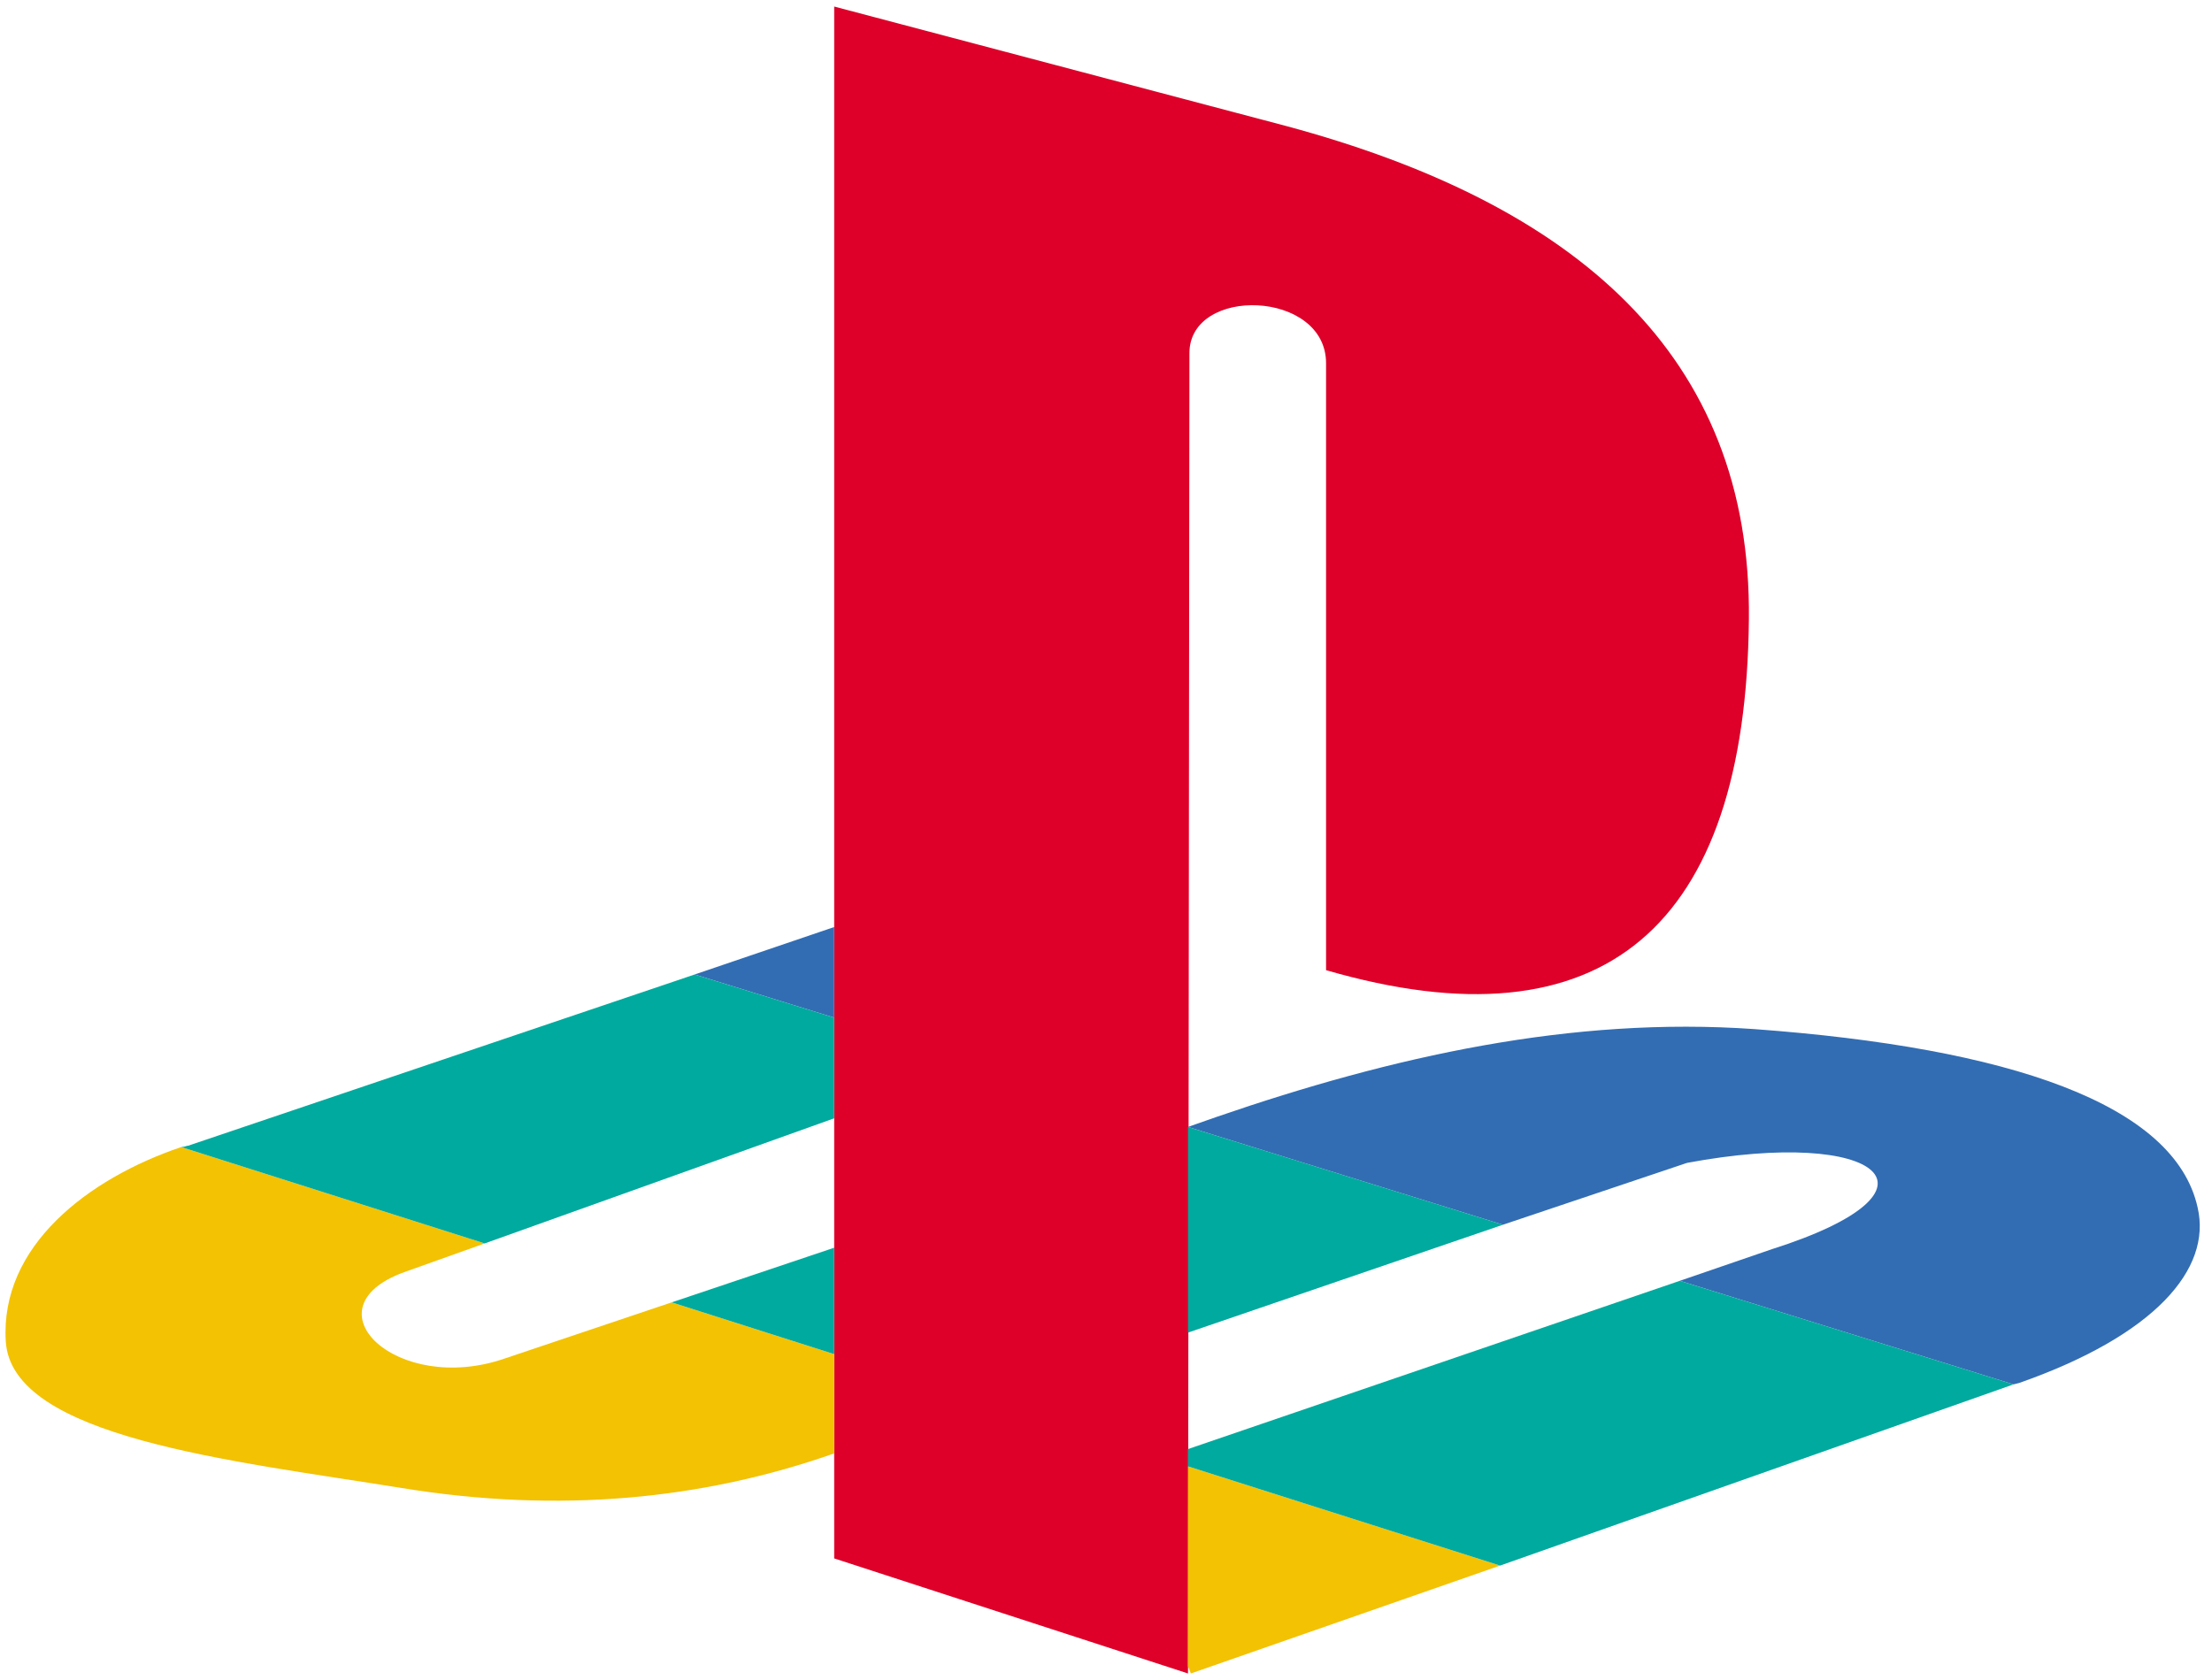
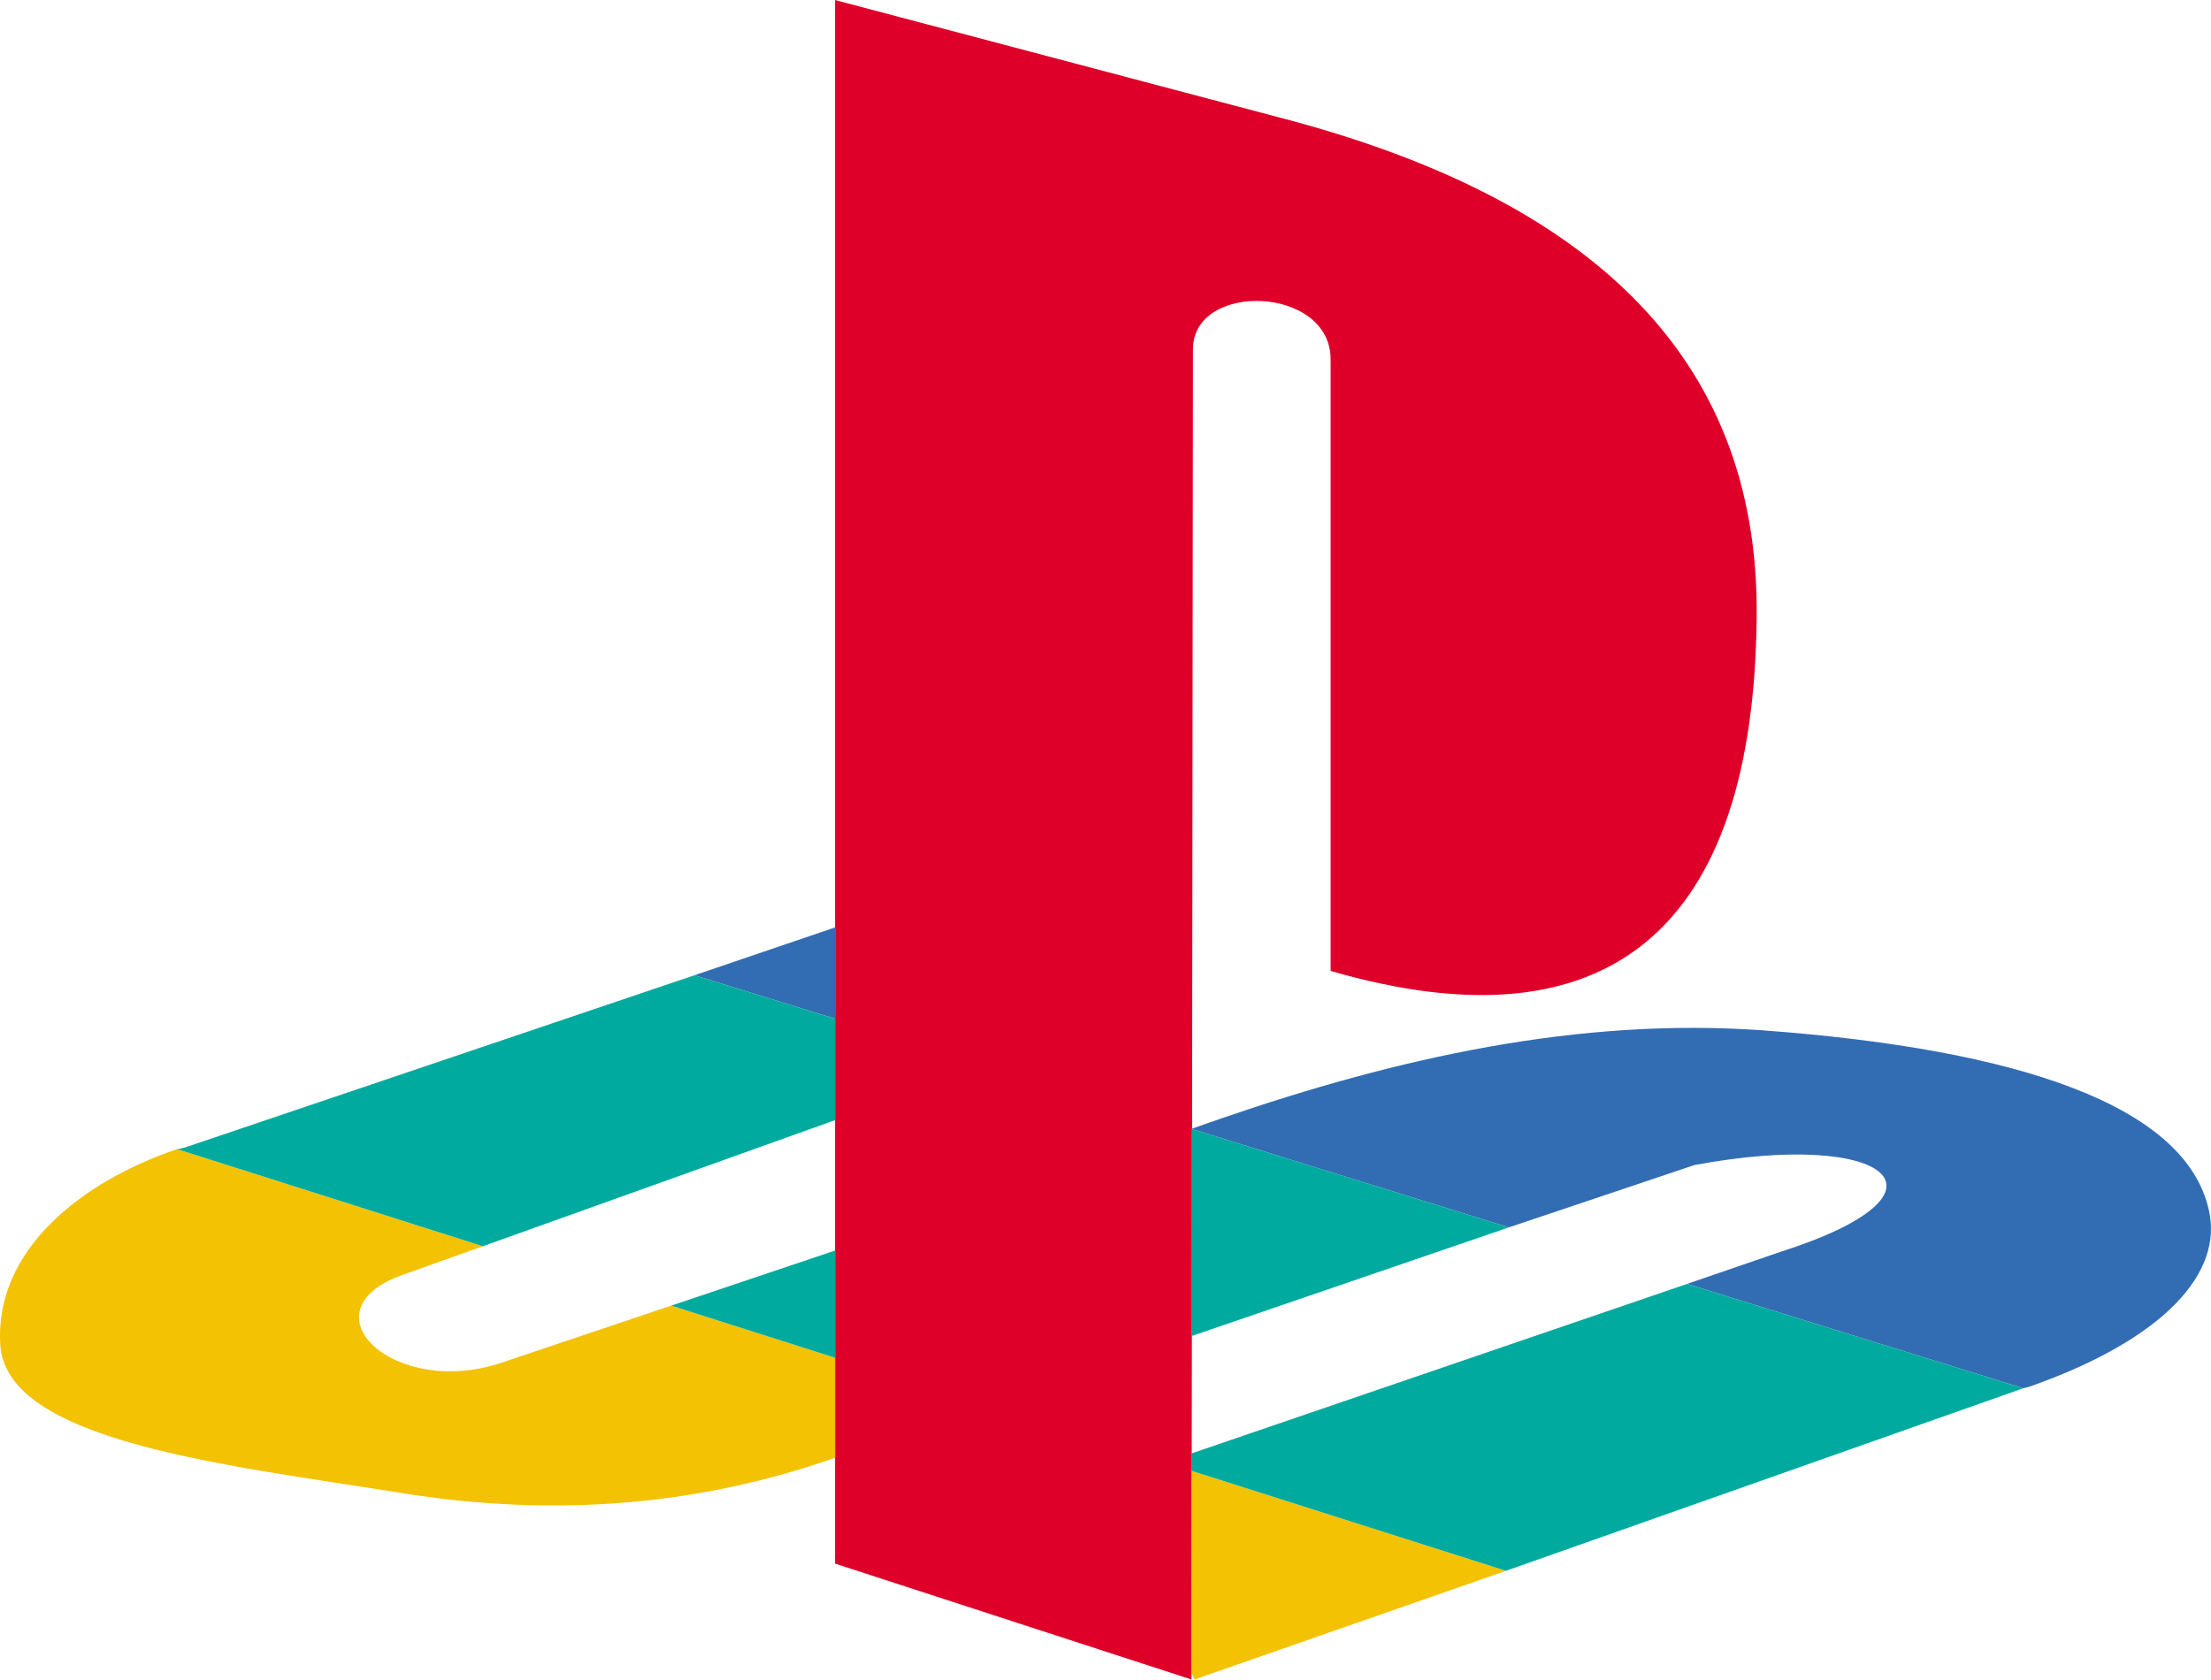
- <svg xmlns="http://www.w3.org/2000/svg" height="1899" viewBox="-53.207 8.667 718.947 541.86" width="2500">
-   <g clip-rule="evenodd" fill-rule="evenodd">
-     <path d="m333.383 121.345-.468 429.182-114.99-37.398v-504.462l146.778 38.806c93.954 25.251 151.45 74.336 150.515 160.36-.934 100.054-47.211 140.256-137.428 114.075v-197.297c0-23.844-44.407-25.24-44.407-3.266z" fill="#de0029" />
-     <path d="m165.1 429.9-54.225 18.237c-35.063 12.158-64.976-16.36-32.722-28.054l26.175-9.344-98.633-31.33c-30.386 10.29-58.902 32.263-57.027 63.12 1.87 31.321 73.387 38.806 128.55 47.689 51.417 8.411 98.162 3.737 140.705-11.224v-32.262zm168.75 120.626 100.502-35.068-101.436-32.254v64.98z" fill="#f3c202" />
-     <path d="m601.232 456.557 1.868-.47c43.941-15.424 62.64-36.938 57.968-57.035-7.48-33.66-61.237-51.897-143.978-57.976-59.365-4.205-117.795 8.882-174.824 28.516l-9.35 3.276 102.372 31.792 59.833-20.107c62.639-11.685 87.886 8.884 27.582 28.054l-29.919 10.28zm-383.307-148.67-45.348 15.423 45.348 14.027z" fill="#326db3" />
-     <path d="m434.351 515.46 166.88-58.903-108.45-33.67-159.866 54.7v5.618zm-216.426-103.326-52.823 17.766 52.823 16.83zm114.99 27.592v-66.859l102.372 31.792zm-228.586-28.986 113.594-40.675v-32.727l-45.346-14.027-164.544 55.635c-.468 0-1.402.462-2.336.462z" fill="#00aa9e" />
+ <svg xmlns="http://www.w3.org/2000/svg" height="75.977" viewBox="-53.207 8.667 28.758 21.679" width="100" version="1.1" id="svg4">
+   <defs id="defs4" />
+   <g clip-rule="evenodd" fill-rule="evenodd" id="g4" transform="matrix(0.0403231,0,0,0.0403231,-51.1336,8.232457)">
+     <path d="m 333.383,121.345 -0.468,429.182 -114.99,-37.398 V 8.667 l 146.778,38.806 c 93.954,25.251 151.45,74.336 150.515,160.36 -0.934,100.054 -47.211,140.256 -137.428,114.075 V 124.611 c 0,-23.844 -44.407,-25.24 -44.407,-3.266 z" fill="#de0029" id="path1" />
+     <path d="m 165.1,429.9 -54.225,18.237 C 75.812,460.295 45.899,431.777 78.153,420.083 l 26.175,-9.344 -98.633,-31.33 c -30.386,10.29 -58.902,32.263 -57.027,63.12 1.87,31.321 73.387,38.806 128.55,47.689 51.417,8.411 98.162,3.737 140.705,-11.224 V 446.732 Z M 333.85,550.526 434.352,515.458 332.916,483.204 v 64.98 z" fill="#f3c202" id="path2" />
+     <path d="m 601.232,456.557 1.868,-0.47 c 43.941,-15.424 62.64,-36.938 57.968,-57.035 -7.48,-33.66 -61.237,-51.897 -143.978,-57.976 -59.365,-4.205 -117.795,8.882 -174.824,28.516 l -9.35,3.276 102.372,31.792 59.833,-20.107 c 62.639,-11.685 87.886,8.884 27.582,28.054 l -29.919,10.28 z m -383.307,-148.67 -45.348,15.423 45.348,14.027 z" fill="#326db3" id="path3" />
+     <path d="m 434.351,515.46 166.88,-58.903 -108.45,-33.67 -159.866,54.7 v 5.618 z M 217.925,412.134 165.102,429.9 l 52.823,16.83 z m 114.99,27.592 v -66.859 l 102.372,31.792 z M 104.329,410.74 217.923,370.065 V 337.338 L 172.577,323.311 8.033,378.946 c -0.468,0 -1.402,0.462 -2.336,0.462 z" fill="#00aa9e" id="path4" />
  </g>
</svg>
